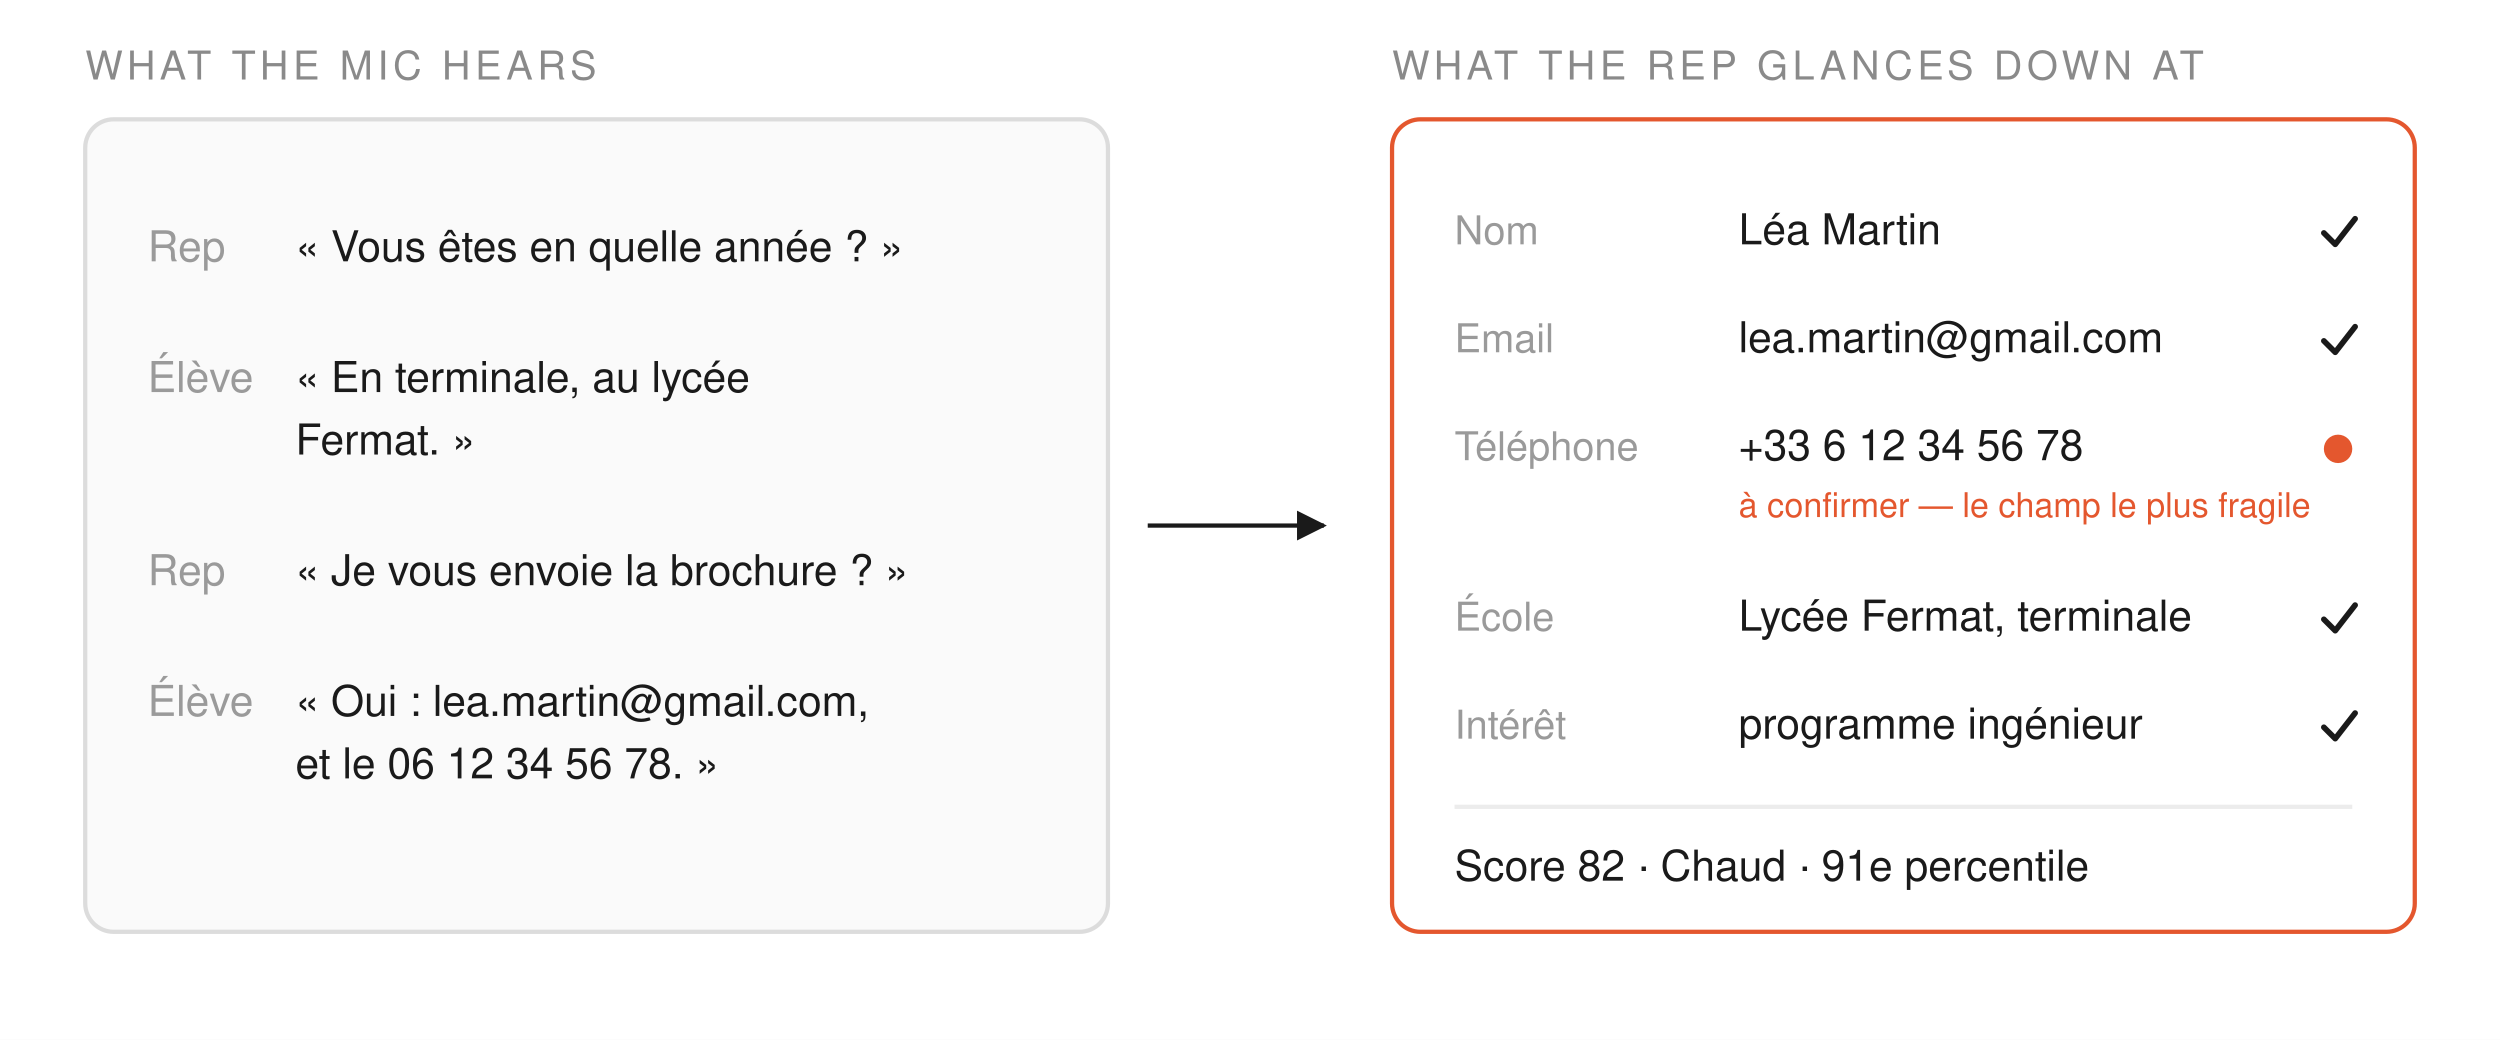
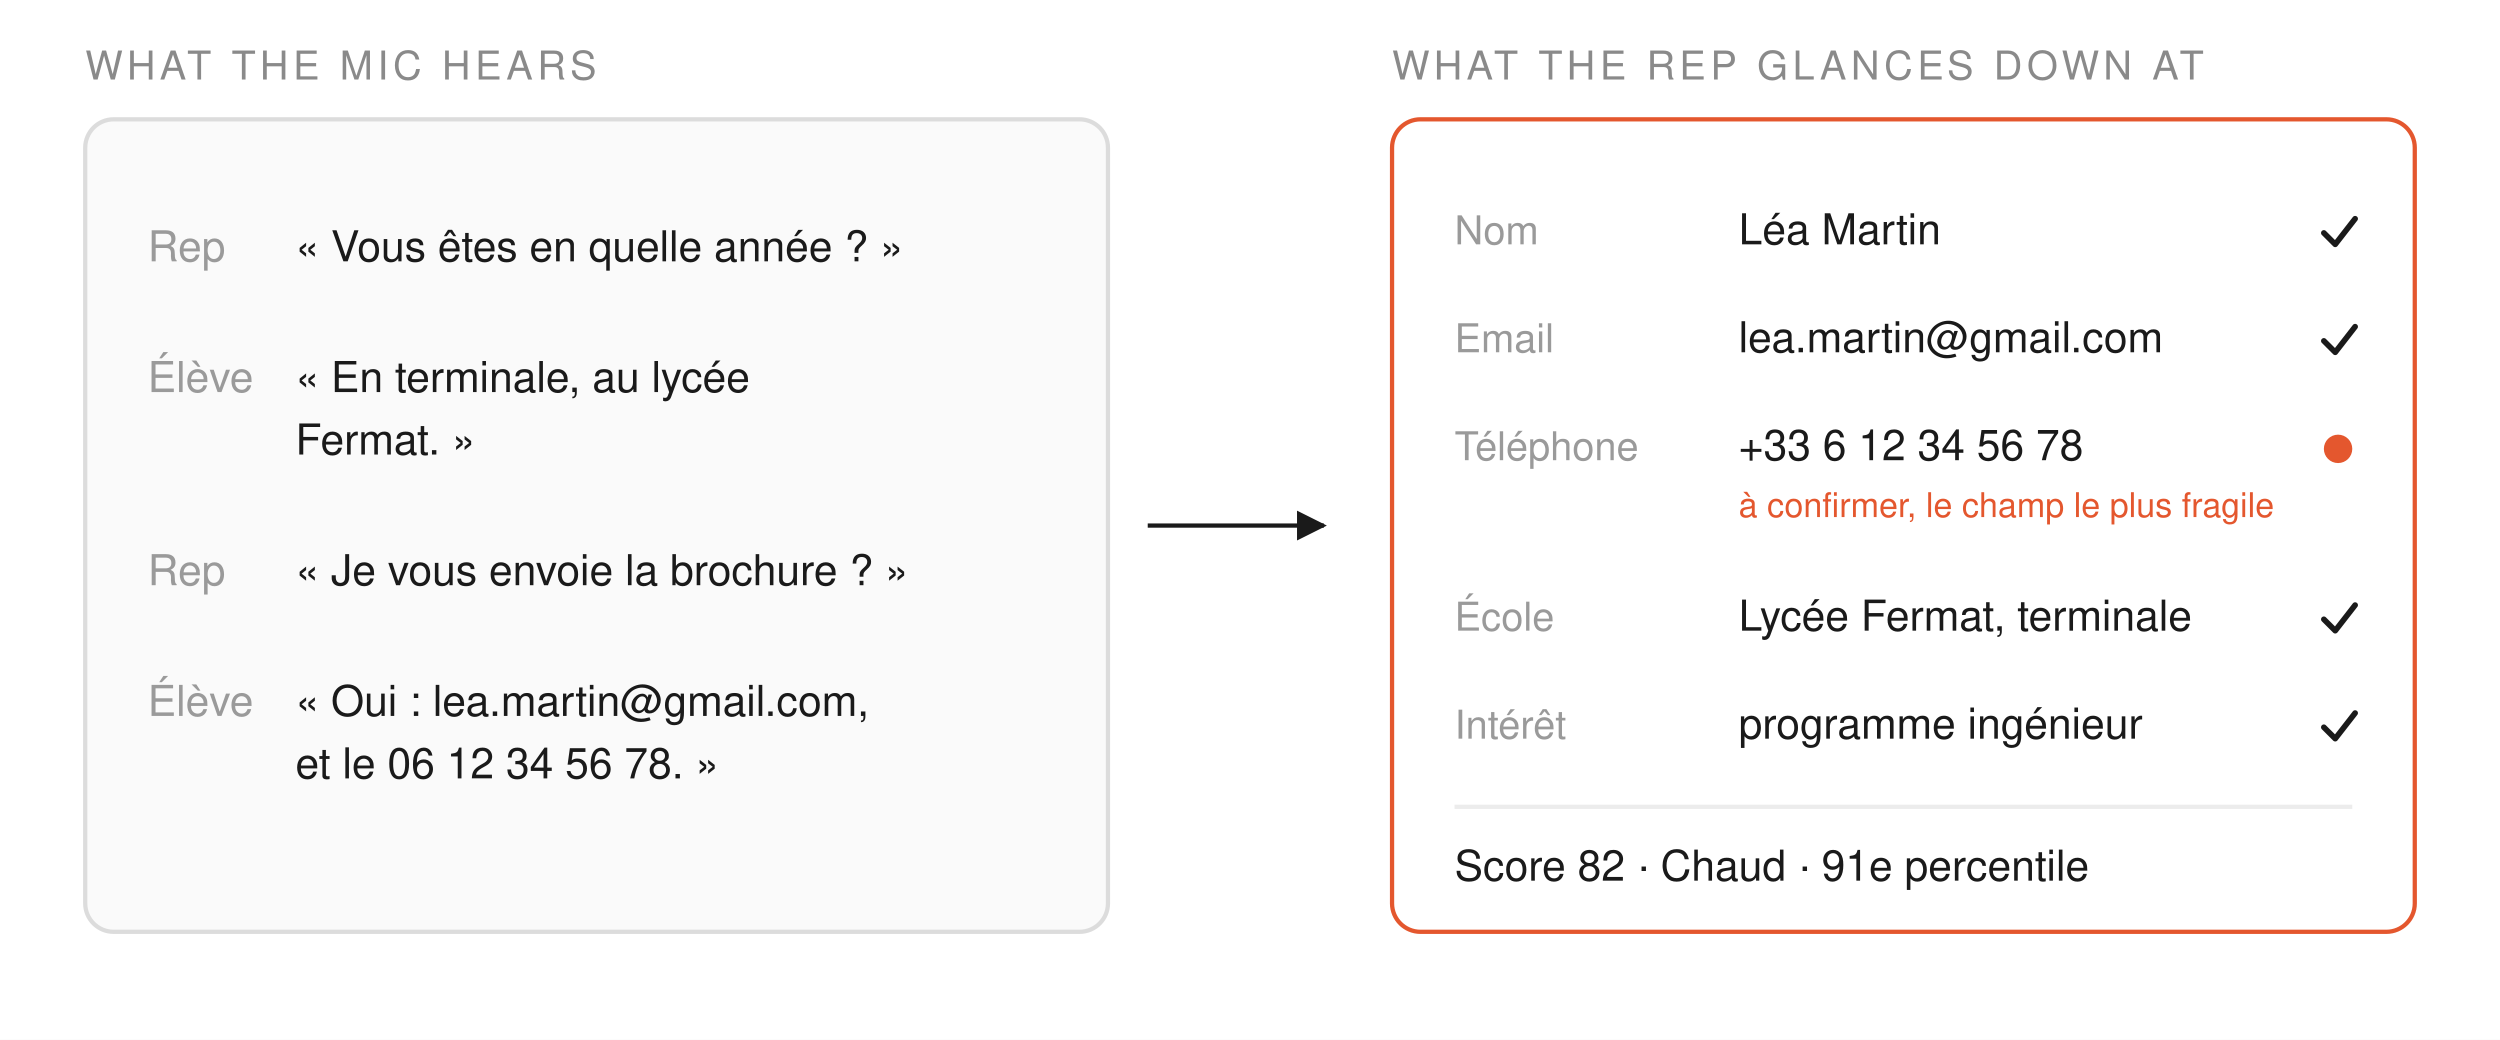
<svg xmlns="http://www.w3.org/2000/svg" viewBox="0 0 880 366" width="880" height="366" font-family="Helvetica Neue, Helvetica, Arial, sans-serif">
  <defs>
    <marker id="l1" viewBox="0 0 10 10" refX="9" refY="5" markerWidth="7" markerHeight="7" orient="auto-start-reverse">
      <path d="M0,0 L10,5 L0,10 z" fill="#1a1a1a" />
    </marker>
  </defs>
  <rect width="880" height="366" fill="#ffffff" />
  <text x="30" y="28" font-size="14" fill="#8a8a8a" letter-spacing="1.6">WHAT THE MIC HEARS</text>
  <rect x="30" y="42" width="360" height="286" rx="10" fill="#fafafa" stroke="#dcdcdc" stroke-width="1.5" />
  <g font-size="15" fill="#9a9a9a">
    <text x="52" y="92">Rep</text>
    <text x="52" y="138">Élève</text>
    <text x="52" y="206">Rep</text>
    <text x="52" y="252">Élève</text>
  </g>
  <g font-size="15" fill="#1a1a1a">
    <text x="104" y="92">« Vous êtes en quelle année ? »</text>
    <text x="104" y="138">« En terminale, au lycée</text>
    <text x="104" y="160">Fermat. »</text>
    <text x="104" y="206">« Je vous envoie la brochure ? »</text>
    <text x="104" y="252">« Oui : lea.martin@gmail.com,</text>
    <text x="104" y="274">et le 06 12 34 56 78. »</text>
  </g>
  <line x1="404" y1="185" x2="466" y2="185" stroke="#1a1a1a" stroke-width="1.5" marker-end="url(#l1)" />
  <text x="490" y="28" font-size="14" fill="#8a8a8a" letter-spacing="1.6">WHAT THE REP GLANCES DOWN AT</text>
  <rect x="490" y="42" width="360" height="286" rx="10" fill="#ffffff" stroke="#e4572e" stroke-width="1.5" />
  <g font-size="14" fill="#9a9a9a">
    <text x="512" y="86">Nom</text>
    <text x="512" y="124">Email</text>
    <text x="512" y="162">Téléphone</text>
    <text x="512" y="222">École</text>
    <text x="512" y="260">Intérêt</text>
  </g>
  <g font-size="15" fill="#1a1a1a">
    <text x="612" y="86">Léa Martin</text>
    <text x="612" y="124">lea.martin@gmail.com</text>
    <text x="612" y="162">+33 6 12 34 56 78</text>
    <text x="612" y="222">Lycée Fermat, terminale</text>
    <text x="612" y="260">programme ingénieur</text>
  </g>
  <g stroke="#1a1a1a" stroke-width="2" fill="none" stroke-linecap="round" stroke-linejoin="round">
    <path d="M818 82 l4 4 l7 -9" />
    <path d="M818 120 l4 4 l7 -9" />
    <path d="M818 218 l4 4 l7 -9" />
    <path d="M818 256 l4 4 l7 -9" />
  </g>
  <circle cx="823" cy="158" r="5" fill="#e4572e" />
-   <text x="612" y="182" font-size="12" fill="#e4572e">à confirmer — le champ le plus fragile</text>
+   <text x="612" y="182" font-size="12" fill="#e4572e">à confirmer, le champ le plus fragile</text>
  <line x1="512" y1="284" x2="828" y2="284" stroke="#ececec" stroke-width="1.5" />
  <text x="512" y="310" font-size="15" fill="#1a1a1a">Score 82 · Chaud · 91e percentile</text>
</svg>
